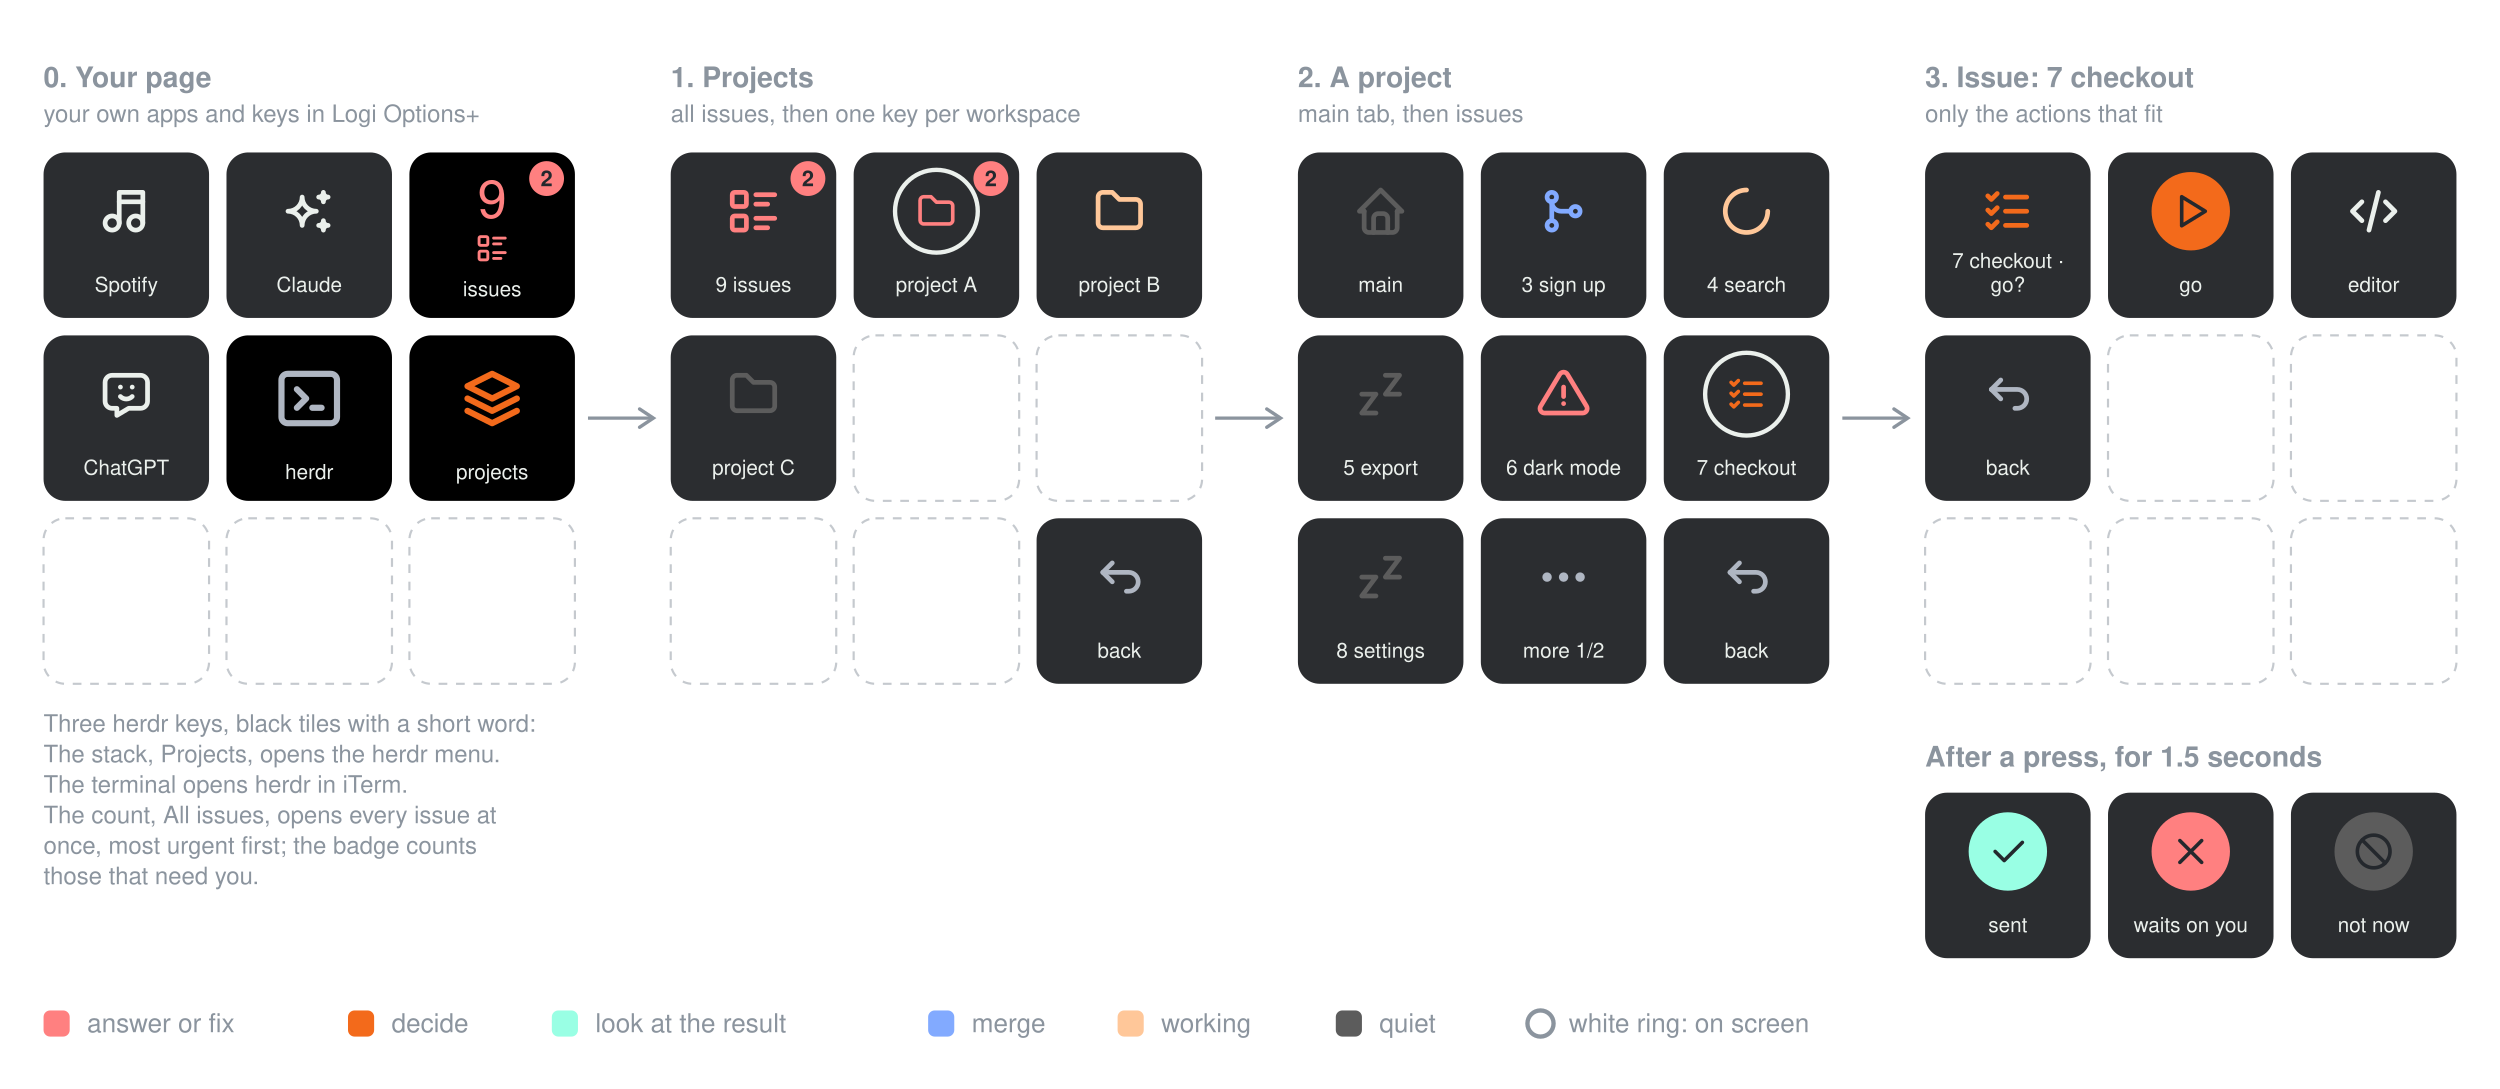
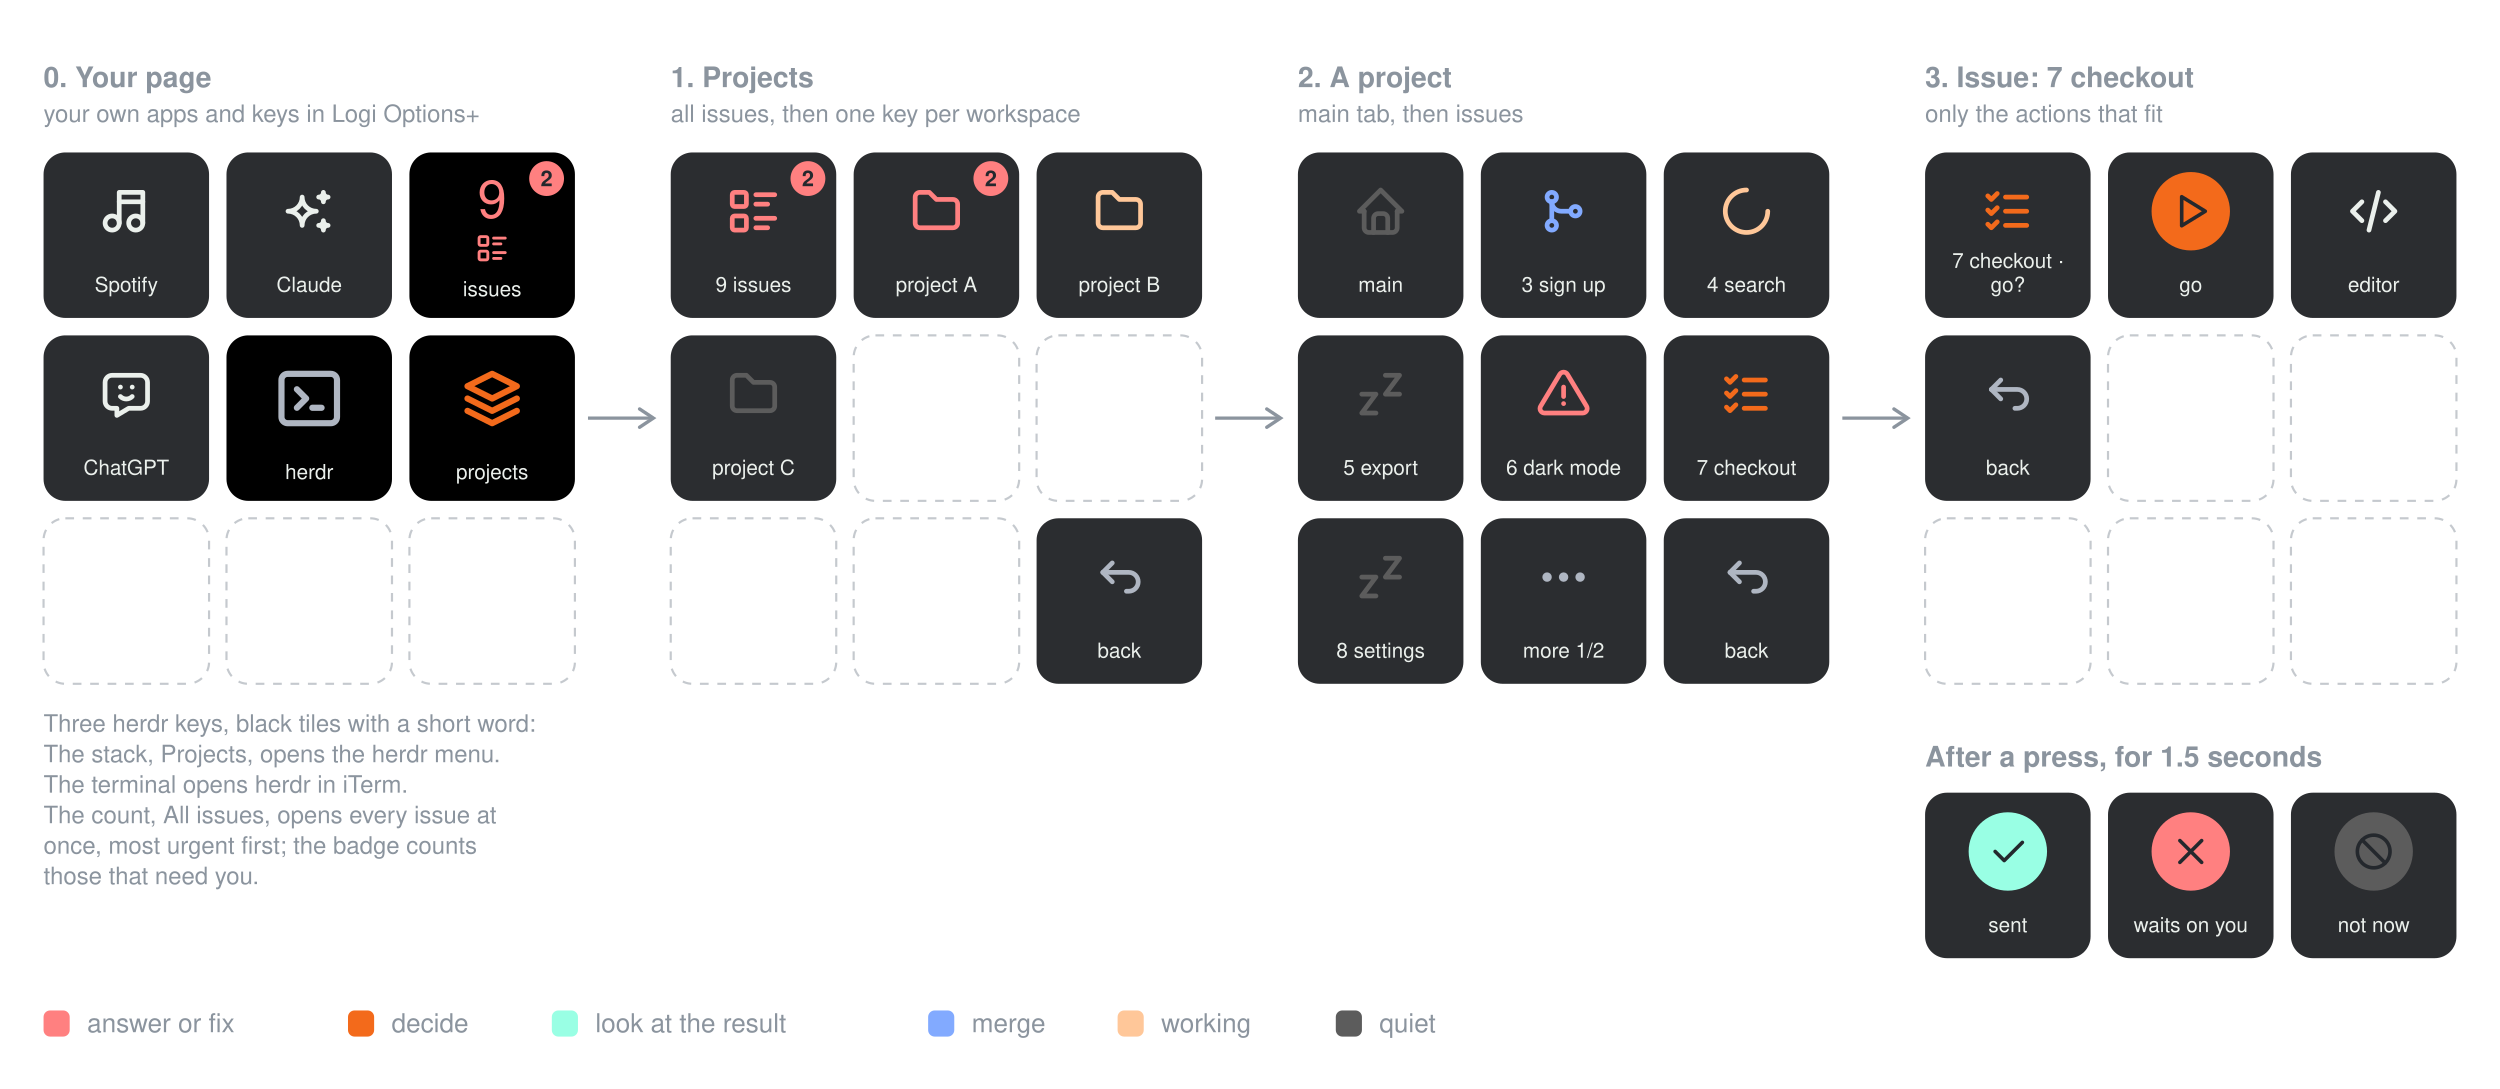
<svg xmlns="http://www.w3.org/2000/svg" viewBox="0 0 1148 500" width="1148" height="500" font-family="-apple-system, BlinkMacSystemFont, 'Segoe UI', Helvetica, Arial, sans-serif">
  <defs>
    <marker id="a" viewBox="0 0 10 10" refX="8" refY="5" markerWidth="7" markerHeight="7" orient="auto">
      <path d="M2 1L8 5L2 9" fill="none" stroke="#8b949e" stroke-width="1.5" stroke-linecap="round" />
    </marker>
  </defs>
  <text x="20" y="40" font-size="13" font-weight="600" fill="#8b949e" text-anchor="start">0. Your page</text>
  <text x="20" y="56" font-size="11" font-weight="400" fill="#8b949e" text-anchor="start">your own apps and keys in Logi Options+</text>
  <rect x="20" y="70" width="76" height="76" rx="10" fill="#2b2d30" />
  <g transform="translate(45.0 84.0) scale(1.083333)" fill="none" stroke="#ebf0ec" stroke-width="2" stroke-linecap="round" stroke-linejoin="round">
    <path d="M3 17a3 3 0 1 0 6 0a3 3 0 0 0 -6 0" />
    <path d="M13 17a3 3 0 1 0 6 0a3 3 0 0 0 -6 0" />
    <path d="M9 17v-13h10v13" />
    <path d="M9 8h10" />
  </g>
  <text x="58.0" y="134" text-anchor="middle" font-size="9.5" fill="#ebf0ec">Spotify</text>
  <rect x="104" y="70" width="76" height="76" rx="10" fill="#2b2d30" />
  <g transform="translate(129.0 84.0) scale(1.083333)" fill="none" stroke="#ebf0ec" stroke-width="2" stroke-linecap="round" stroke-linejoin="round">
    <path d="M16 18a2 2 0 0 1 2 2a2 2 0 0 1 2 -2a2 2 0 0 1 -2 -2a2 2 0 0 1 -2 2zm0 -12a2 2 0 0 1 2 2a2 2 0 0 1 2 -2a2 2 0 0 1 -2 -2a2 2 0 0 1 -2 2zm-7 12a6 6 0 0 1 6 -6a6 6 0 0 1 -6 -6a6 6 0 0 1 -6 6a6 6 0 0 1 6 6z" />
  </g>
  <text x="142.0" y="134" text-anchor="middle" font-size="9.5" fill="#ebf0ec">Claude</text>
  <rect x="188" y="70" width="76" height="76" rx="10" fill="#000000" />
  <text x="226.0" y="100" text-anchor="middle" font-size="24" font-weight="400" fill="#ff8080">9</text>
  <g transform="translate(218.0 106) scale(0.6666667)" fill="none" stroke="#ff8080" stroke-width="2" stroke-linecap="round" stroke-linejoin="round">
    <path d="M13 5h8" />
    <path d="M13 9h5" />
    <path d="M13 15h8" />
    <path d="M13 19h5" />
    <path d="M3 4m0 1a1 1 0 0 1 1 -1h4a1 1 0 0 1 1 1v4a1 1 0 0 1 -1 1h-4a1 1 0 0 1 -1 -1z" />
    <path d="M3 14m0 1a1 1 0 0 1 1 -1h4a1 1 0 0 1 1 1v4a1 1 0 0 1 -1 1h-4a1 1 0 0 1 -1 -1z" />
  </g>
  <text x="226.0" y="136" text-anchor="middle" font-size="9.5" fill="#ebf0ec">issues</text>
  <circle cx="251" cy="82" r="8" fill="#ff8080" />
  <text x="251" y="85.5" text-anchor="middle" font-size="10" font-weight="600" fill="#24282d">2</text>
  <rect x="20" y="154" width="76" height="76" rx="10" fill="#2b2d30" />
  <g transform="translate(45.0 168.0) scale(1.083333)" fill="none" stroke="#ebf0ec" stroke-width="2" stroke-linecap="round" stroke-linejoin="round">
    <path d="M18 4a3 3 0 0 1 3 3v8a3 3 0 0 1 -3 3h-5l-5 3v-3h-2a3 3 0 0 1 -3 -3v-8a3 3 0 0 1 3 -3h12z" />
    <path d="M9.5 9h.01" />
    <path d="M14.5 9h.01" />
    <path d="M9.5 13a3.5 3.5 0 0 0 5 0" />
  </g>
  <text x="58.0" y="218" text-anchor="middle" font-size="9.5" fill="#ebf0ec">ChatGPT</text>
  <rect x="104" y="154" width="76" height="76" rx="10" fill="#000000" />
  <g transform="translate(125.0 166.0) scale(1.416667)" fill="none" stroke="#afb6c2" stroke-width="2" stroke-linecap="round" stroke-linejoin="round">
    <path d="M8 9l3 3l-3 3" />
    <path d="M13 15l3 0" />
    <path d="M3 4m0 2a2 2 0 0 1 2 -2h14a2 2 0 0 1 2 2v12a2 2 0 0 1 -2 2h-14a2 2 0 0 1 -2 -2z" />
  </g>
  <text x="142.0" y="220" text-anchor="middle" font-size="9.5" fill="#ebf0ec">herdr</text>
  <rect x="188" y="154" width="76" height="76" rx="10" fill="#000000" />
  <g transform="translate(209.0 166.0) scale(1.416667)" fill="none" stroke="#f36a1b" stroke-width="2" stroke-linecap="round" stroke-linejoin="round">
    <path d="M12 4l-8 4l8 4l8 -4l-8 -4" />
    <path d="M4 12l8 4l8 -4" />
    <path d="M4 16l8 4l8 -4" />
  </g>
  <text x="226.0" y="220" text-anchor="middle" font-size="9.5" fill="#ebf0ec">projects</text>
  <rect x="20" y="238" width="76" height="76" rx="10" fill="none" stroke="#8b949e" stroke-width="1" stroke-dasharray="4 4" opacity="0.5" />
  <rect x="104" y="238" width="76" height="76" rx="10" fill="none" stroke="#8b949e" stroke-width="1" stroke-dasharray="4 4" opacity="0.5" />
  <rect x="188" y="238" width="76" height="76" rx="10" fill="none" stroke="#8b949e" stroke-width="1" stroke-dasharray="4 4" opacity="0.5" />
  <text x="20" y="336" font-size="11" font-weight="400" fill="#8b949e" text-anchor="start">Three herdr keys, black tiles with a short word:</text>
  <text x="20" y="350" font-size="11" font-weight="400" fill="#8b949e" text-anchor="start">The stack, Projects, opens the herdr menu.</text>
  <text x="20" y="364" font-size="11" font-weight="400" fill="#8b949e" text-anchor="start">The terminal opens herdr in iTerm.</text>
  <text x="20" y="378" font-size="11" font-weight="400" fill="#8b949e" text-anchor="start">The count, All issues, opens every issue at</text>
  <text x="20" y="392" font-size="11" font-weight="400" fill="#8b949e" text-anchor="start">once, most urgent first; the badge counts</text>
  <text x="20" y="406" font-size="11" font-weight="400" fill="#8b949e" text-anchor="start">those that need you.</text>
  <text x="308" y="40" font-size="13" font-weight="600" fill="#8b949e" text-anchor="start">1. Projects</text>
  <text x="308" y="56" font-size="11" font-weight="400" fill="#8b949e" text-anchor="start">all issues, then one key per workspace</text>
  <rect x="308" y="70" width="76" height="76" rx="10" fill="#2b2d30" />
  <g transform="translate(333.0 84.0) scale(1.083333)" fill="none" stroke="#ff8080" stroke-width="2" stroke-linecap="round" stroke-linejoin="round">
    <path d="M13 5h8" />
    <path d="M13 9h5" />
    <path d="M13 15h8" />
    <path d="M13 19h5" />
    <path d="M3 4m0 1a1 1 0 0 1 1 -1h4a1 1 0 0 1 1 1v4a1 1 0 0 1 -1 1h-4a1 1 0 0 1 -1 -1z" />
    <path d="M3 14m0 1a1 1 0 0 1 1 -1h4a1 1 0 0 1 1 1v4a1 1 0 0 1 -1 1h-4a1 1 0 0 1 -1 -1z" />
  </g>
  <circle cx="371" cy="82" r="8" fill="#ff8080" />
  <text x="371" y="85.5" text-anchor="middle" font-size="10" font-weight="600" fill="#24282d">2</text>
  <text x="346.0" y="134" text-anchor="middle" font-size="9.5" fill="#ebf0ec">9 issues</text>
  <rect x="392" y="70" width="76" height="76" rx="10" fill="#2b2d30" />
-   <circle cx="430.0" cy="97" r="19" fill="none" stroke="#ebf0ec" stroke-width="2" />
-   <g transform="translate(420.0 87.0) scale(0.8333333)" fill="none" stroke="#ff8080" stroke-width="2" stroke-linecap="round" stroke-linejoin="round">
+   <g transform="translate(417.0 84.0) scale(1.083333)" fill="none" stroke="#ff8080" stroke-width="2" stroke-linecap="round" stroke-linejoin="round">
    <path d="M5 4h4l3 3h7a2 2 0 0 1 2 2v8a2 2 0 0 1 -2 2h-14a2 2 0 0 1 -2 -2v-11a2 2 0 0 1 2 -2" />
  </g>
  <circle cx="455" cy="82" r="8" fill="#ff8080" />
  <text x="455" y="85.5" text-anchor="middle" font-size="10" font-weight="600" fill="#24282d">2</text>
  <text x="430.0" y="134" text-anchor="middle" font-size="9.5" fill="#ebf0ec">project A</text>
  <rect x="476" y="70" width="76" height="76" rx="10" fill="#2b2d30" />
  <g transform="translate(501.0 84.0) scale(1.083333)" fill="none" stroke="#ffc799" stroke-width="2" stroke-linecap="round" stroke-linejoin="round">
    <path d="M5 4h4l3 3h7a2 2 0 0 1 2 2v8a2 2 0 0 1 -2 2h-14a2 2 0 0 1 -2 -2v-11a2 2 0 0 1 2 -2" />
  </g>
  <text x="514.0" y="134" text-anchor="middle" font-size="9.5" fill="#ebf0ec">project B</text>
  <rect x="308" y="154" width="76" height="76" rx="10" fill="#2b2d30" />
  <g transform="translate(333.0 168.0) scale(1.083333)" fill="none" stroke="#5c5c5c" stroke-width="2" stroke-linecap="round" stroke-linejoin="round">
    <path d="M5 4h4l3 3h7a2 2 0 0 1 2 2v8a2 2 0 0 1 -2 2h-14a2 2 0 0 1 -2 -2v-11a2 2 0 0 1 2 -2" />
  </g>
  <text x="346.0" y="218" text-anchor="middle" font-size="9.5" fill="#ebf0ec">project C</text>
  <rect x="392" y="154" width="76" height="76" rx="10" fill="none" stroke="#8b949e" stroke-width="1" stroke-dasharray="4 4" opacity="0.5" />
  <rect x="476" y="154" width="76" height="76" rx="10" fill="none" stroke="#8b949e" stroke-width="1" stroke-dasharray="4 4" opacity="0.5" />
  <rect x="308" y="238" width="76" height="76" rx="10" fill="none" stroke="#8b949e" stroke-width="1" stroke-dasharray="4 4" opacity="0.5" />
  <rect x="392" y="238" width="76" height="76" rx="10" fill="none" stroke="#8b949e" stroke-width="1" stroke-dasharray="4 4" opacity="0.5" />
  <rect x="476" y="238" width="76" height="76" rx="10" fill="#2b2d30" />
  <g transform="translate(501.0 252.0) scale(1.083333)" fill="none" stroke="#afb6c2" stroke-width="2" stroke-linecap="round" stroke-linejoin="round">
    <path d="M9 14l-4 -4l4 -4" />
    <path d="M5 10h11a4 4 0 1 1 0 8h-1" />
  </g>
  <text x="514.0" y="302" text-anchor="middle" font-size="9.5" fill="#ebf0ec">back</text>
  <text x="596" y="40" font-size="13" font-weight="600" fill="#8b949e" text-anchor="start">2. A project</text>
  <text x="596" y="56" font-size="11" font-weight="400" fill="#8b949e" text-anchor="start">main tab, then issues</text>
  <rect x="596" y="70" width="76" height="76" rx="10" fill="#2b2d30" />
  <g transform="translate(621.0 84.0) scale(1.083333)" fill="none" stroke="#5c5c5c" stroke-width="2" stroke-linecap="round" stroke-linejoin="round">
    <path d="M5 12l-2 0l9 -9l9 9l-2 0" />
    <path d="M5 12v7a2 2 0 0 0 2 2h10a2 2 0 0 0 2 -2v-7" />
    <path d="M9 21v-6a2 2 0 0 1 2 -2h2a2 2 0 0 1 2 2v6" />
  </g>
  <text x="634.0" y="134" text-anchor="middle" font-size="9.5" fill="#ebf0ec">main</text>
  <rect x="680" y="70" width="76" height="76" rx="10" fill="#2b2d30" />
  <g transform="translate(705.0 84.0) scale(1.083333)" fill="none" stroke="#82aaff" stroke-width="2" stroke-linecap="round" stroke-linejoin="round">
    <path d="M7 18m-2 0a2 2 0 1 0 4 0a2 2 0 1 0 -4 0" />
    <path d="M7 6m-2 0a2 2 0 1 0 4 0a2 2 0 1 0 -4 0" />
    <path d="M17 12m-2 0a2 2 0 1 0 4 0a2 2 0 1 0 -4 0" />
    <path d="M7 8l0 8" />
    <path d="M7 8a4 4 0 0 0 4 4h4" />
  </g>
  <text x="718.0" y="134" text-anchor="middle" font-size="9.5" fill="#ebf0ec">3 sign up</text>
  <rect x="764" y="70" width="76" height="76" rx="10" fill="#2b2d30" />
  <g transform="translate(789.0 84.0) scale(1.083333)" fill="none" stroke="#ffc799" stroke-width="2" stroke-linecap="round" stroke-linejoin="round">
    <path d="M12 3a9 9 0 1 0 9 9" />
  </g>
  <text x="802.0" y="134" text-anchor="middle" font-size="9.5" fill="#ebf0ec">4 search</text>
  <rect x="596" y="154" width="76" height="76" rx="10" fill="#2b2d30" />
  <g transform="translate(621.0 168.0) scale(1.083333)" fill="none" stroke="#5c5c5c" stroke-width="2" stroke-linecap="round" stroke-linejoin="round">
    <path d="M4 12h6l-6 8h6" />
    <path d="M14 4h6l-6 8h6" />
  </g>
  <text x="634.0" y="218" text-anchor="middle" font-size="9.5" fill="#ebf0ec">5 export</text>
  <rect x="680" y="154" width="76" height="76" rx="10" fill="#2b2d30" />
  <g transform="translate(705.0 168.0) scale(1.083333)" fill="none" stroke="#ff8080" stroke-width="2" stroke-linecap="round" stroke-linejoin="round">
    <path d="M12 9v4" />
    <path d="M10.363 3.591l-8.106 13.534a1.914 1.914 0 0 0 1.636 2.871h16.214a1.914 1.914 0 0 0 1.636 -2.87l-8.106 -13.536a1.914 1.914 0 0 0 -3.274 0z" />
    <path d="M12 16h.01" />
  </g>
  <text x="718.0" y="218" text-anchor="middle" font-size="9.5" fill="#ebf0ec">6 dark mode</text>
  <rect x="764" y="154" width="76" height="76" rx="10" fill="#2b2d30" />
-   <circle cx="802.0" cy="181" r="19" fill="none" stroke="#ebf0ec" stroke-width="2" />
-   <g transform="translate(792.0 171.0) scale(0.8333333)" fill="none" stroke="#f36a1b" stroke-width="2" stroke-linecap="round" stroke-linejoin="round">
+   <g transform="translate(789.0 168.0) scale(1.083333)" fill="none" stroke="#f36a1b" stroke-width="2" stroke-linecap="round" stroke-linejoin="round">
    <path d="M3.5 5.5l1.5 1.5l2.5 -2.5" />
    <path d="M3.5 11.5l1.5 1.5l2.5 -2.5" />
    <path d="M3.5 17.5l1.5 1.5l2.5 -2.5" />
    <path d="M11 6l9 0" />
    <path d="M11 12l9 0" />
    <path d="M11 18l9 0" />
  </g>
  <text x="802.0" y="218" text-anchor="middle" font-size="9.5" fill="#ebf0ec">7 checkout</text>
  <rect x="596" y="238" width="76" height="76" rx="10" fill="#2b2d30" />
  <g transform="translate(621.0 252.0) scale(1.083333)" fill="none" stroke="#5c5c5c" stroke-width="2" stroke-linecap="round" stroke-linejoin="round">
    <path d="M4 12h6l-6 8h6" />
    <path d="M14 4h6l-6 8h6" />
  </g>
  <text x="634.0" y="302" text-anchor="middle" font-size="9.5" fill="#ebf0ec">8 settings</text>
  <rect x="680" y="238" width="76" height="76" rx="10" fill="#2b2d30" />
  <g transform="translate(705.0 252.0) scale(1.083333)" fill="none" stroke="#afb6c2" stroke-width="2" stroke-linecap="round" stroke-linejoin="round">
    <path d="M5 12m-1 0a1 1 0 1 0 2 0a1 1 0 1 0 -2 0" />
    <path d="M12 12m-1 0a1 1 0 1 0 2 0a1 1 0 1 0 -2 0" />
    <path d="M19 12m-1 0a1 1 0 1 0 2 0a1 1 0 1 0 -2 0" />
  </g>
  <text x="718.0" y="302" text-anchor="middle" font-size="9.5" fill="#ebf0ec">more 1/2</text>
  <rect x="764" y="238" width="76" height="76" rx="10" fill="#2b2d30" />
  <g transform="translate(789.0 252.0) scale(1.083333)" fill="none" stroke="#afb6c2" stroke-width="2" stroke-linecap="round" stroke-linejoin="round">
    <path d="M9 14l-4 -4l4 -4" />
    <path d="M5 10h11a4 4 0 1 1 0 8h-1" />
  </g>
  <text x="802.0" y="302" text-anchor="middle" font-size="9.5" fill="#ebf0ec">back</text>
  <text x="884" y="40" font-size="13" font-weight="600" fill="#8b949e" text-anchor="start">3. Issue: 7 checkout</text>
  <text x="884" y="56" font-size="11" font-weight="400" fill="#8b949e" text-anchor="start">only the actions that fit</text>
  <rect x="884" y="70" width="76" height="76" rx="10" fill="#2b2d30" />
  <g transform="translate(909.0 84.0) scale(1.083333)" fill="none" stroke="#f36a1b" stroke-width="2" stroke-linecap="round" stroke-linejoin="round">
    <path d="M3.5 5.5l1.5 1.5l2.5 -2.5" />
    <path d="M3.5 11.5l1.5 1.5l2.5 -2.5" />
    <path d="M3.5 17.5l1.5 1.5l2.5 -2.5" />
    <path d="M11 6l9 0" />
    <path d="M11 12l9 0" />
    <path d="M11 18l9 0" />
  </g>
  <text x="922.0" y="123" text-anchor="middle" font-size="9.5" fill="#ebf0ec">7 checkout ·</text>
  <text x="922.0" y="134" text-anchor="middle" font-size="9.5" fill="#ebf0ec">go?</text>
  <rect x="968" y="70" width="76" height="76" rx="10" fill="#2b2d30" />
  <circle cx="1006.0" cy="97" r="18" fill="#f36a1b" />
  <g transform="translate(996.0 87.0) scale(0.8333333)" fill="none" stroke="#24282d" stroke-width="2" stroke-linecap="round" stroke-linejoin="round">
    <path d="M7 4v16l13 -8z" />
  </g>
  <text x="1006.0" y="134" text-anchor="middle" font-size="9.5" fill="#ebf0ec">go</text>
  <rect x="1052" y="70" width="76" height="76" rx="10" fill="#2b2d30" />
  <g transform="translate(1077.0 84.0) scale(1.083333)" fill="none" stroke="#ebf0ec" stroke-width="2" stroke-linecap="round" stroke-linejoin="round">
    <path d="M7 8l-4 4l4 4" />
    <path d="M17 8l4 4l-4 4" />
    <path d="M14 4l-4 16" />
  </g>
  <text x="1090.0" y="134" text-anchor="middle" font-size="9.5" fill="#ebf0ec">editor</text>
  <rect x="884" y="154" width="76" height="76" rx="10" fill="#2b2d30" />
  <g transform="translate(909.0 168.0) scale(1.083333)" fill="none" stroke="#afb6c2" stroke-width="2" stroke-linecap="round" stroke-linejoin="round">
    <path d="M9 14l-4 -4l4 -4" />
    <path d="M5 10h11a4 4 0 1 1 0 8h-1" />
  </g>
  <text x="922.0" y="218" text-anchor="middle" font-size="9.5" fill="#ebf0ec">back</text>
  <rect x="968" y="154" width="76" height="76" rx="10" fill="none" stroke="#8b949e" stroke-width="1" stroke-dasharray="4 4" opacity="0.5" />
  <rect x="1052" y="154" width="76" height="76" rx="10" fill="none" stroke="#8b949e" stroke-width="1" stroke-dasharray="4 4" opacity="0.5" />
  <rect x="884" y="238" width="76" height="76" rx="10" fill="none" stroke="#8b949e" stroke-width="1" stroke-dasharray="4 4" opacity="0.5" />
  <rect x="968" y="238" width="76" height="76" rx="10" fill="none" stroke="#8b949e" stroke-width="1" stroke-dasharray="4 4" opacity="0.5" />
  <rect x="1052" y="238" width="76" height="76" rx="10" fill="none" stroke="#8b949e" stroke-width="1" stroke-dasharray="4 4" opacity="0.5" />
  <text x="884" y="352" font-size="13" font-weight="600" fill="#8b949e" text-anchor="start">After a press, for 1.5 seconds</text>
  <rect x="884" y="364" width="76" height="76" rx="10" fill="#2b2d30" />
  <circle cx="922.0" cy="391" r="18" fill="#99ffe4" />
  <g transform="translate(912.0 381.0) scale(0.8333333)" fill="none" stroke="#24282d" stroke-width="2" stroke-linecap="round" stroke-linejoin="round">
    <path d="M5 12l5 5l10 -10" />
  </g>
  <text x="922.0" y="428" text-anchor="middle" font-size="9.5" fill="#ebf0ec">sent</text>
  <rect x="968" y="364" width="76" height="76" rx="10" fill="#2b2d30" />
  <circle cx="1006.0" cy="391" r="18" fill="#ff8080" />
  <g transform="translate(996.0 381.0) scale(0.8333333)" fill="none" stroke="#24282d" stroke-width="2" stroke-linecap="round" stroke-linejoin="round">
    <path d="M18 6l-12 12" />
    <path d="M6 6l12 12" />
  </g>
  <text x="1006.0" y="428" text-anchor="middle" font-size="9.5" fill="#ebf0ec">waits on you</text>
  <rect x="1052" y="364" width="76" height="76" rx="10" fill="#2b2d30" />
  <circle cx="1090.0" cy="391" r="18" fill="#5c5c5c" />
  <g transform="translate(1080.0 381.0) scale(0.8333333)" fill="none" stroke="#24282d" stroke-width="2" stroke-linecap="round" stroke-linejoin="round">
    <path d="M12 12m-9 0a9 9 0 1 0 18 0a9 9 0 1 0 -18 0" />
    <path d="M5.7 5.7l12.6 12.6" />
  </g>
  <text x="1090.0" y="428" text-anchor="middle" font-size="9.5" fill="#ebf0ec">not now</text>
  <line x1="270" y1="192.0" x2="300" y2="192.0" stroke="#8b949e" stroke-width="1.5" marker-end="url(#a)" />
  <line x1="558" y1="192.0" x2="588" y2="192.0" stroke="#8b949e" stroke-width="1.5" marker-end="url(#a)" />
  <line x1="846" y1="192.0" x2="876" y2="192.0" stroke="#8b949e" stroke-width="1.5" marker-end="url(#a)" />
  <rect x="20" y="464" width="12" height="12" rx="3" fill="#ff8080" />
  <text x="40" y="474" font-size="12" font-weight="400" fill="#8b949e" text-anchor="start">answer or fix</text>
  <rect x="159.8" y="464" width="12" height="12" rx="3" fill="#f36a1b" />
  <text x="179.8" y="474" font-size="12" font-weight="400" fill="#8b949e" text-anchor="start">decide</text>
  <rect x="253.4" y="464" width="12" height="12" rx="3" fill="#99ffe4" />
  <text x="273.4" y="474" font-size="12" font-weight="400" fill="#8b949e" text-anchor="start">look at the result</text>
  <rect x="426.2" y="464" width="12" height="12" rx="3" fill="#82aaff" />
  <text x="446.2" y="474" font-size="12" font-weight="400" fill="#8b949e" text-anchor="start">merge</text>
  <rect x="513.2" y="464" width="12" height="12" rx="3" fill="#ffc799" />
  <text x="533.2" y="474" font-size="12" font-weight="400" fill="#8b949e" text-anchor="start">working</text>
  <rect x="613.4" y="464" width="12" height="12" rx="3" fill="#5c5c5c" />
  <text x="633.4" y="474" font-size="12" font-weight="400" fill="#8b949e" text-anchor="start">quiet</text>
-   <circle cx="707.4" cy="470" r="6" fill="none" stroke="#8b949e" stroke-width="2" />
-   <text x="720.4" y="474" font-size="12" font-weight="400" fill="#8b949e" text-anchor="start">white ring: on screen</text>
</svg>
